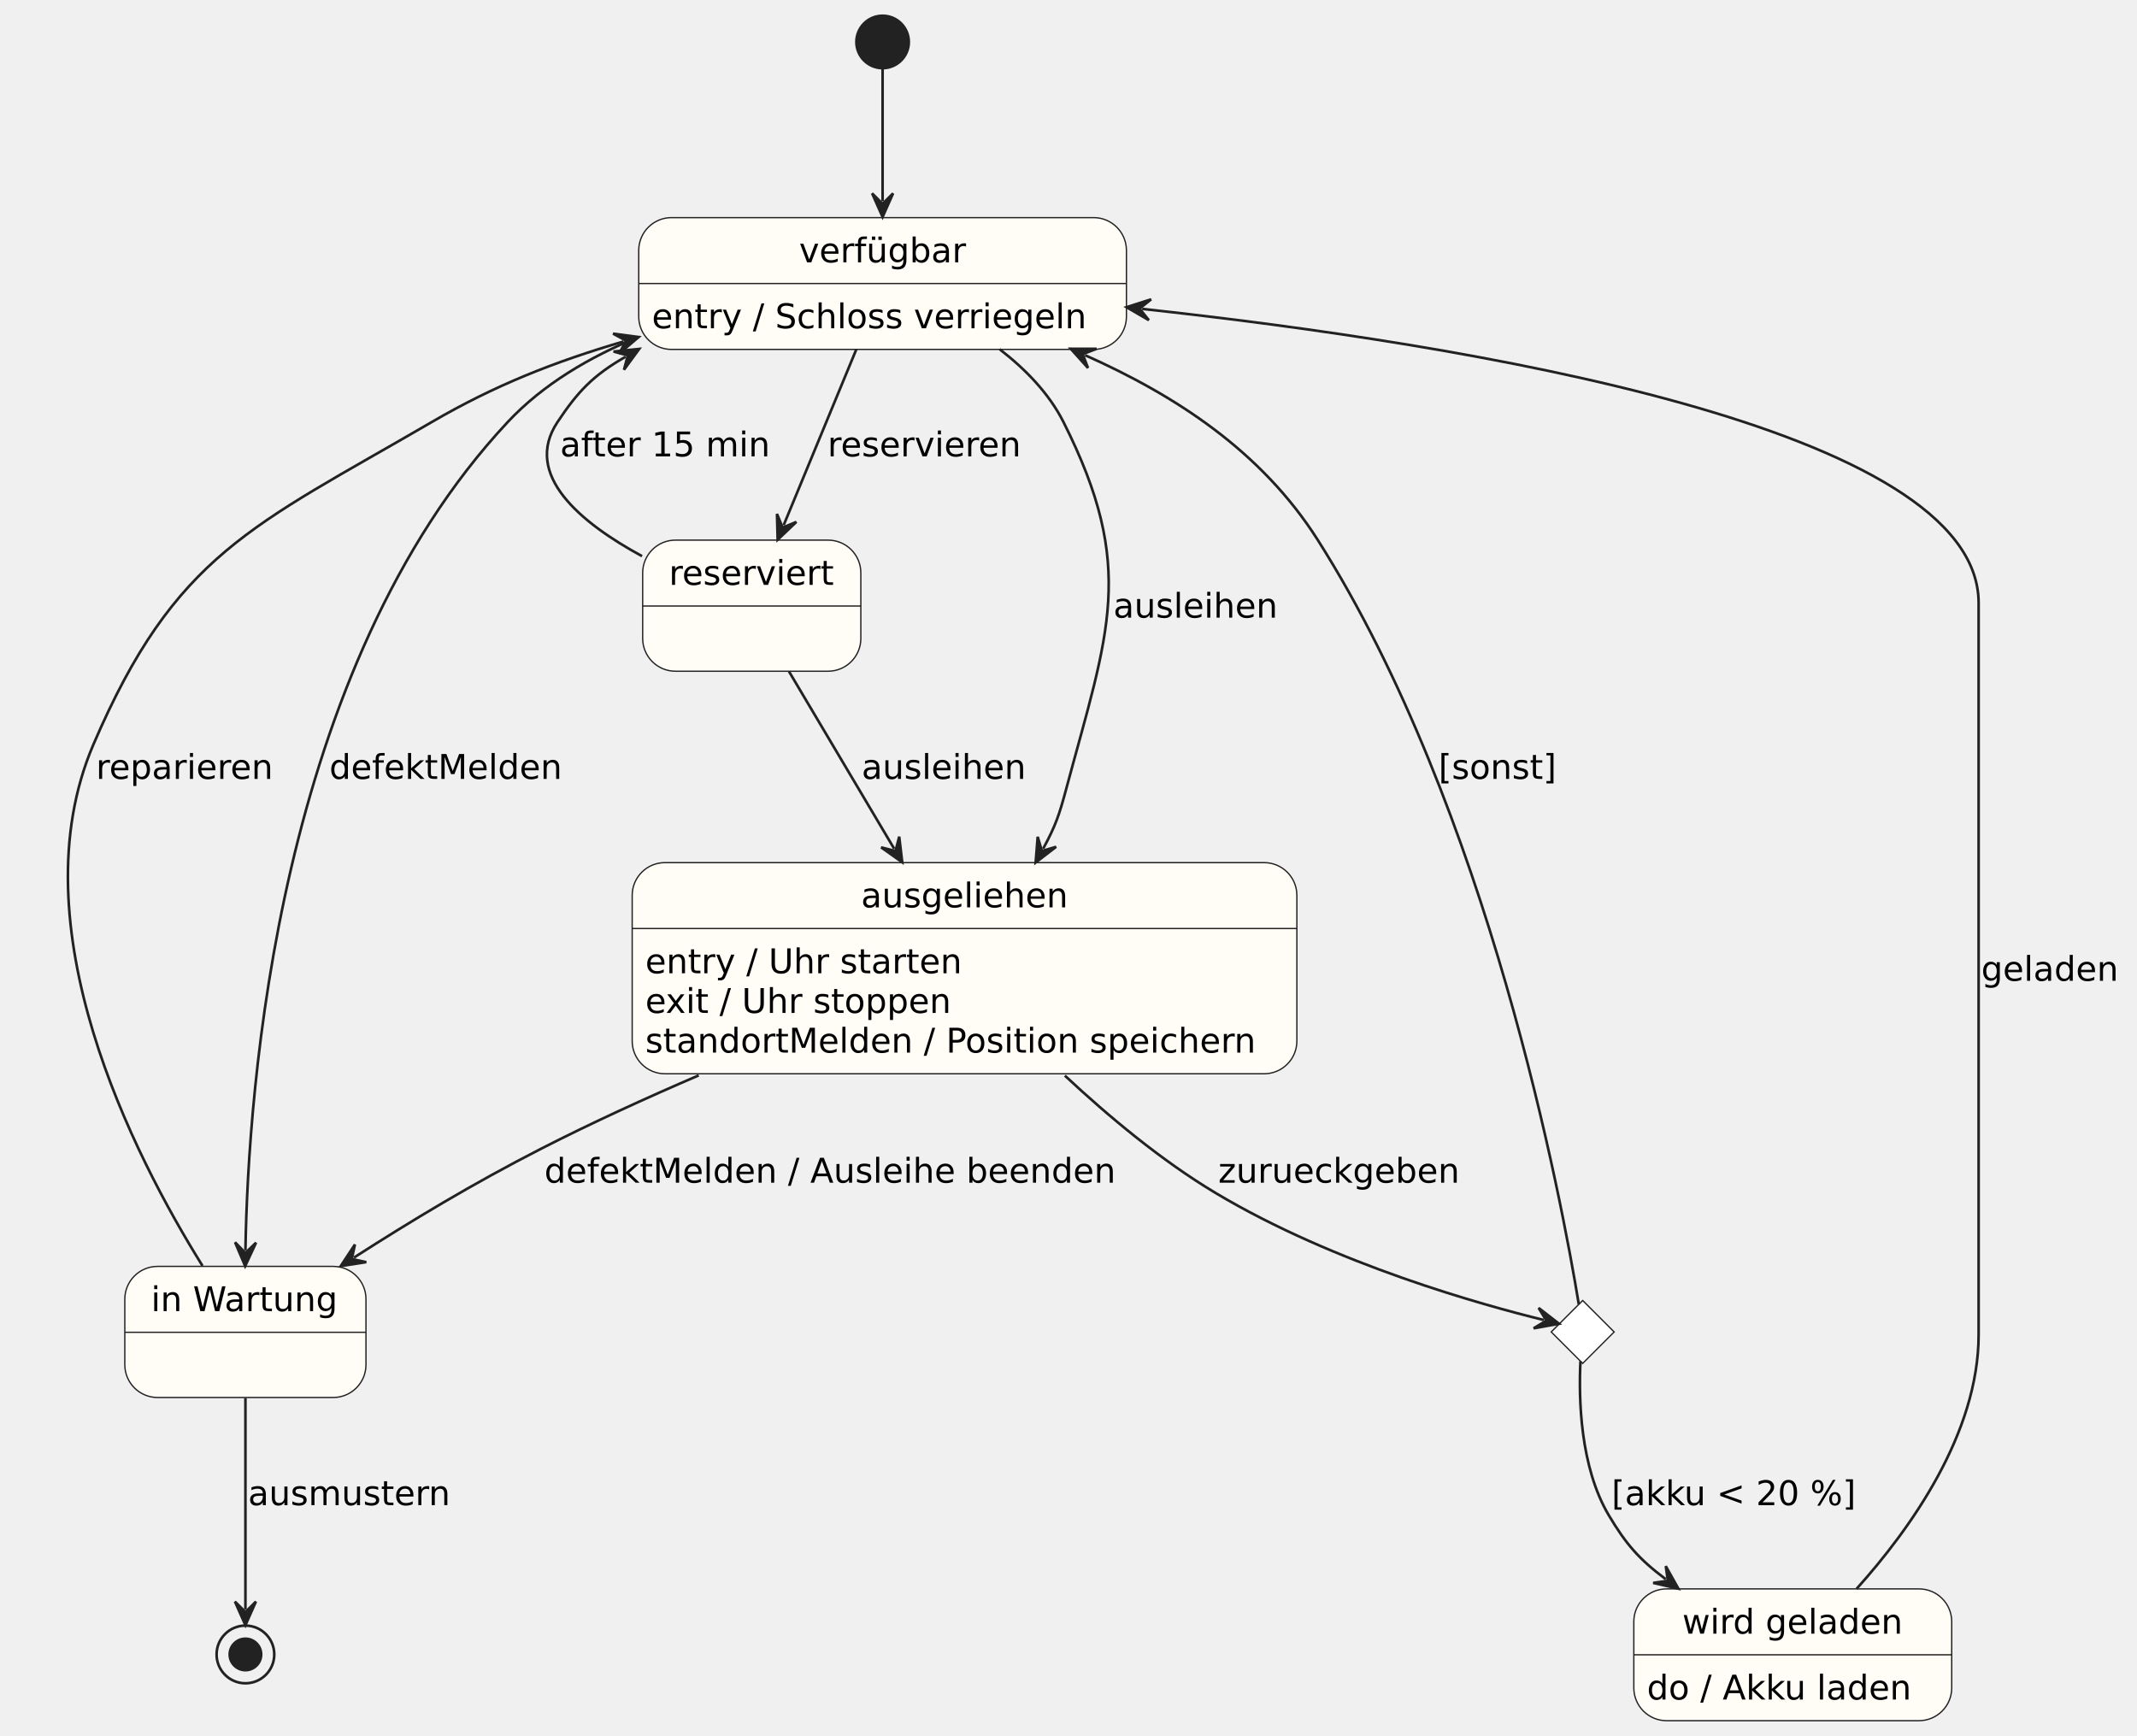
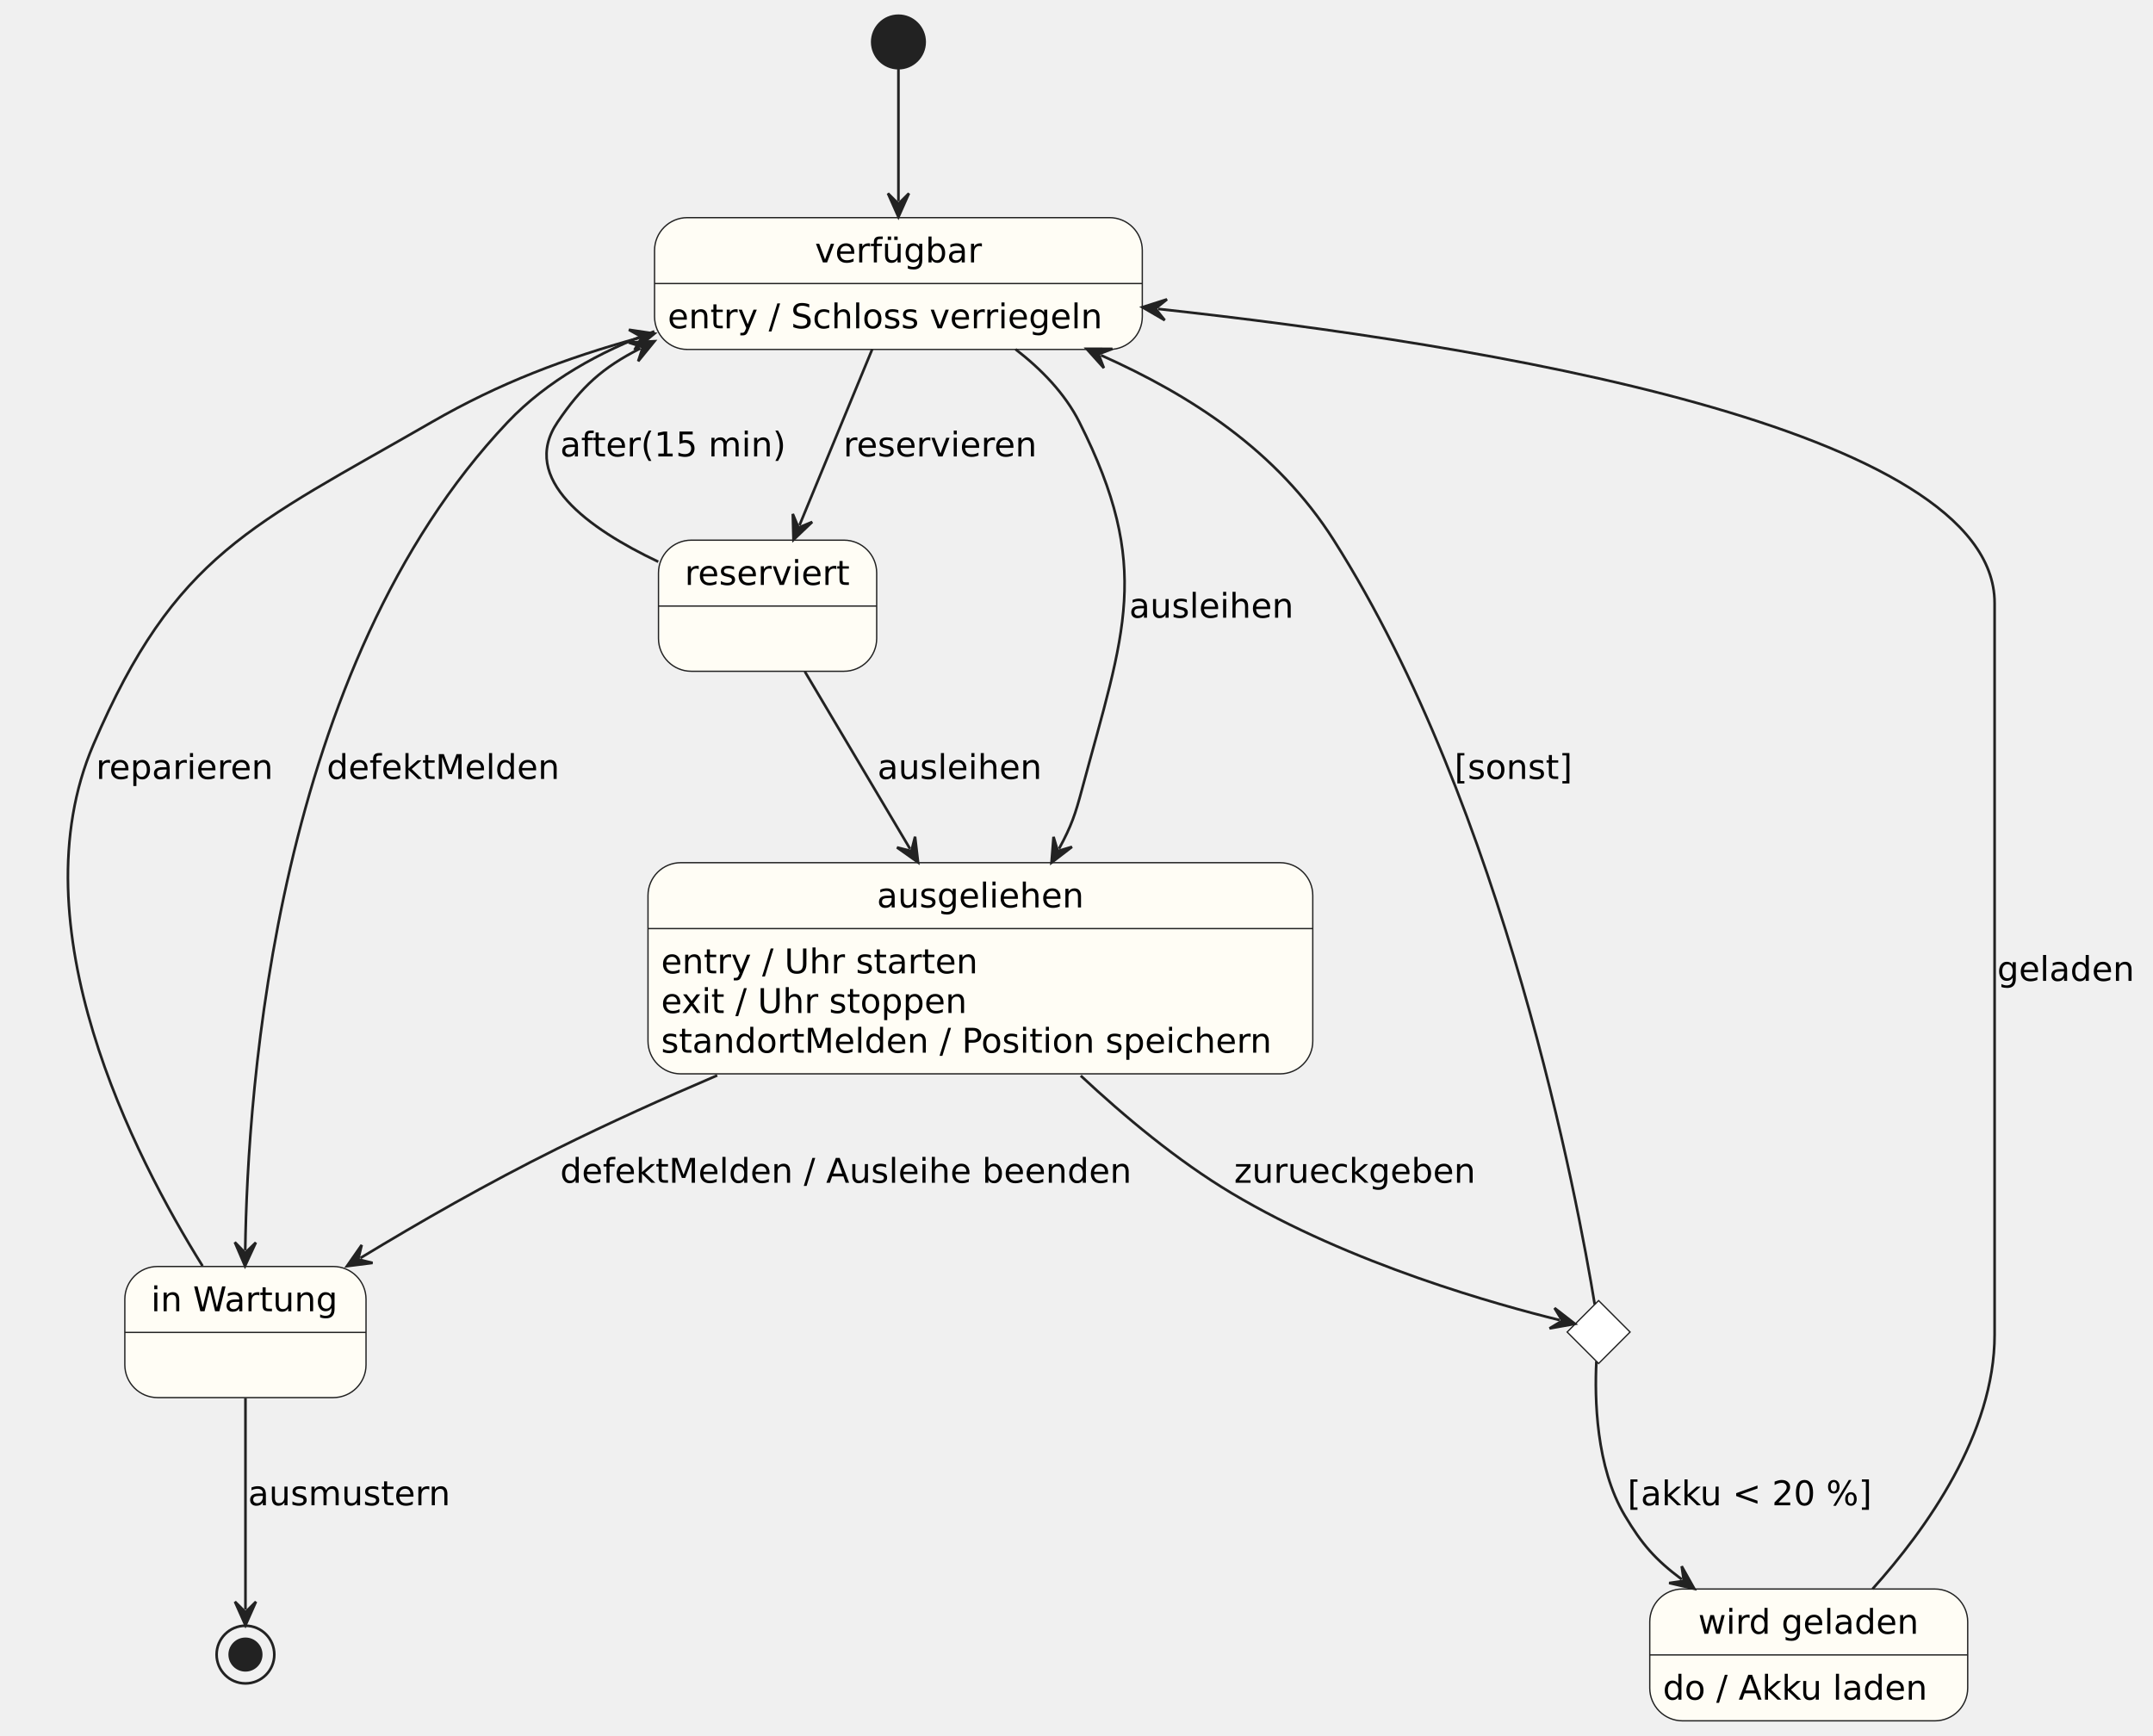
- <svg xmlns="http://www.w3.org/2000/svg" contentStyleType="text/css" height="662px" preserveAspectRatio="none" style="width:815px;height:662px;background:#FFFFFF;" version="1.1" viewBox="0 0 815 662" width="815px" zoomAndPan="magnify">
+ <svg xmlns="http://www.w3.org/2000/svg" contentStyleType="text/css" height="662px" preserveAspectRatio="none" style="width:821px;height:662px;background:#FFFFFF;" version="1.1" viewBox="0 0 821 662" width="821px" zoomAndPan="magnify">
  <defs />
  <g>
    <g id="verfuegbar">
-       <rect fill="#FFFDF5" height="50.266" rx="12.5" ry="12.5" style="stroke:#222222;stroke-width:0.5;" width="185.991" x="243.6" y="83" />
-       <line style="stroke:#222222;stroke-width:0.5;" x1="243.6" x2="429.591" y1="108.133" y2="108.133" />
-       <text fill="#000000" font-family="DejaVu Sans, Arial, Helvetica, sans-serif" font-size="13" lengthAdjust="spacing" textLength="63.667" x="304.762" y="100.067">verfügbar</text>
-       <text fill="#000000" font-family="DejaVu Sans, Arial, Helvetica, sans-serif" font-size="13" lengthAdjust="spacing" textLength="165.991" x="248.6" y="125.2">entry / Schloss verriegeln</text>
+       <rect fill="#FFFDF5" height="50.266" rx="12.5" ry="12.5" style="stroke:#222222;stroke-width:0.5;" width="185.991" x="249.6" y="83" />
+       <line style="stroke:#222222;stroke-width:0.5;" x1="249.6" x2="435.591" y1="108.133" y2="108.133" />
+       <text fill="#000000" font-family="DejaVu Sans, Arial, Helvetica, sans-serif" font-size="13" lengthAdjust="spacing" textLength="63.667" x="310.762" y="100.067">verfügbar</text>
+       <text fill="#000000" font-family="DejaVu Sans, Arial, Helvetica, sans-serif" font-size="13" lengthAdjust="spacing" textLength="165.991" x="254.6" y="125.2">entry / Schloss verriegeln</text>
    </g>
    <g id="reserviert">
-       <rect fill="#FFFDF5" height="50" rx="12.5" ry="12.5" style="stroke:#222222;stroke-width:0.5;" width="83.204" x="245.1" y="206" />
-       <line style="stroke:#222222;stroke-width:0.5;" x1="245.1" x2="328.304" y1="231.133" y2="231.133" />
-       <text fill="#000000" font-family="DejaVu Sans, Arial, Helvetica, sans-serif" font-size="13" lengthAdjust="spacing" textLength="63.204" x="255.1" y="223.067">reserviert</text>
+       <rect fill="#FFFDF5" height="50" rx="12.5" ry="12.5" style="stroke:#222222;stroke-width:0.5;" width="83.204" x="251.1" y="206" />
+       <line style="stroke:#222222;stroke-width:0.5;" x1="251.1" x2="334.304" y1="231.133" y2="231.133" />
+       <text fill="#000000" font-family="DejaVu Sans, Arial, Helvetica, sans-serif" font-size="13" lengthAdjust="spacing" textLength="63.204" x="261.1" y="223.067">reserviert</text>
    </g>
    <g id="ausgeliehen">
-       <rect fill="#FFFDF5" height="80.531" rx="12.5" ry="12.5" style="stroke:#222222;stroke-width:0.5;" width="253.499" x="241.1" y="329" />
-       <line style="stroke:#222222;stroke-width:0.5;" x1="241.1" x2="494.599" y1="354.133" y2="354.133" />
-       <text fill="#000000" font-family="DejaVu Sans, Arial, Helvetica, sans-serif" font-size="13" lengthAdjust="spacing" textLength="78.927" x="328.386" y="346.067">ausgeliehen</text>
-       <text fill="#000000" font-family="DejaVu Sans, Arial, Helvetica, sans-serif" font-size="13" lengthAdjust="spacing" textLength="120.764" x="246.1" y="371.2">entry / Uhr starten</text>
-       <text fill="#000000" font-family="DejaVu Sans, Arial, Helvetica, sans-serif" font-size="13" lengthAdjust="spacing" textLength="116.841" x="246.1" y="386.332">exit / Uhr stoppen</text>
-       <text fill="#000000" font-family="DejaVu Sans, Arial, Helvetica, sans-serif" font-size="13" lengthAdjust="spacing" textLength="233.499" x="246.1" y="401.465">standortMelden / Position speichern</text>
+       <rect fill="#FFFDF5" height="80.531" rx="12.5" ry="12.5" style="stroke:#222222;stroke-width:0.5;" width="253.499" x="247.1" y="329" />
+       <line style="stroke:#222222;stroke-width:0.5;" x1="247.1" x2="500.599" y1="354.133" y2="354.133" />
+       <text fill="#000000" font-family="DejaVu Sans, Arial, Helvetica, sans-serif" font-size="13" lengthAdjust="spacing" textLength="78.927" x="334.386" y="346.067">ausgeliehen</text>
+       <text fill="#000000" font-family="DejaVu Sans, Arial, Helvetica, sans-serif" font-size="13" lengthAdjust="spacing" textLength="120.764" x="252.1" y="371.2">entry / Uhr starten</text>
+       <text fill="#000000" font-family="DejaVu Sans, Arial, Helvetica, sans-serif" font-size="13" lengthAdjust="spacing" textLength="116.841" x="252.1" y="386.332">exit / Uhr stoppen</text>
+       <text fill="#000000" font-family="DejaVu Sans, Arial, Helvetica, sans-serif" font-size="13" lengthAdjust="spacing" textLength="233.499" x="252.1" y="401.465">standortMelden / Position speichern</text>
    </g>
    <g id="laden">
-       <rect fill="#FFFDF5" height="50.266" rx="12.5" ry="12.5" style="stroke:#222222;stroke-width:0.5;" width="121.239" x="623.1" y="606" />
-       <line style="stroke:#222222;stroke-width:0.5;" x1="623.1" x2="744.339" y1="631.133" y2="631.133" />
-       <text fill="#000000" font-family="DejaVu Sans, Arial, Helvetica, sans-serif" font-size="13" lengthAdjust="spacing" textLength="84.29" x="641.574" y="623.067">wird geladen</text>
-       <text fill="#000000" font-family="DejaVu Sans, Arial, Helvetica, sans-serif" font-size="13" lengthAdjust="spacing" textLength="101.239" x="628.1" y="648.2">do / Akku laden</text>
+       <rect fill="#FFFDF5" height="50.266" rx="12.5" ry="12.5" style="stroke:#222222;stroke-width:0.5;" width="121.239" x="629.1" y="606" />
+       <line style="stroke:#222222;stroke-width:0.5;" x1="629.1" x2="750.339" y1="631.133" y2="631.133" />
+       <text fill="#000000" font-family="DejaVu Sans, Arial, Helvetica, sans-serif" font-size="13" lengthAdjust="spacing" textLength="84.29" x="647.574" y="623.067">wird geladen</text>
+       <text fill="#000000" font-family="DejaVu Sans, Arial, Helvetica, sans-serif" font-size="13" lengthAdjust="spacing" textLength="101.239" x="634.1" y="648.2">do / Akku laden</text>
    </g>
    <g id="wartung">
      <rect fill="#FFFDF5" height="50" rx="12.5" ry="12.5" style="stroke:#222222;stroke-width:0.5;" width="91.976" x="47.6" y="483" />
      <line style="stroke:#222222;stroke-width:0.5;" x1="47.6" x2="139.576" y1="508.133" y2="508.133" />
      <text fill="#000000" font-family="DejaVu Sans, Arial, Helvetica, sans-serif" font-size="13" lengthAdjust="spacing" textLength="71.976" x="57.6" y="500.067">in Wartung</text>
    </g>
    <g id="elem_c">
-       <polygon fill="#FFFFFF" points="603.6,496,615.6,508,603.6,520,591.6,508,603.6,496" style="stroke:#222222;stroke-width:0.5;" />
+       <polygon fill="#FFFFFF" points="609.6,496,621.6,508,609.6,520,597.6,508,609.6,496" style="stroke:#222222;stroke-width:0.5;" />
    </g>
-     <ellipse cx="336.6" cy="16" fill="#222222" rx="10" ry="10" style="stroke:#222222;stroke-width:1;" />
+     <ellipse cx="342.6" cy="16" fill="#222222" rx="10" ry="10" style="stroke:#222222;stroke-width:1;" />
    <ellipse cx="93.6" cy="631" fill="none" rx="11" ry="11" style="stroke:#222222;stroke-width:1;" />
    <ellipse cx="93.6" cy="631" fill="#222222" rx="6" ry="6" style="stroke:#222222;stroke-width:1;" />
    <g id="link_*start*_verfuegbar">
-       <path d="M336.6,26.29 C336.6,39.5 336.6,58.15 336.6,76.75 " fill="none" id="*start*-to-verfuegbar" style="stroke:#222222;stroke-width:1;" />
-       <polygon fill="#222222" points="336.6,82.75,340.6,73.75,336.6,77.75,332.6,73.75,336.6,82.75" style="stroke:#222222;stroke-width:1;" />
+       <path d="M342.6,26.29 C342.6,39.5 342.6,58.15 342.6,76.75 " fill="none" id="*start*-to-verfuegbar" style="stroke:#222222;stroke-width:1;" />
+       <polygon fill="#222222" points="342.6,82.75,346.6,73.75,342.6,77.75,338.6,73.75,342.6,82.75" style="stroke:#222222;stroke-width:1;" />
    </g>
    <g id="link_verfuegbar_reserviert">
-       <path d="M326.6,133.2 C317.88,154.3 307.593,179.215 298.873,200.305 " fill="none" id="verfuegbar-to-reserviert" style="stroke:#222222;stroke-width:1;" />
-       <polygon fill="#222222" points="296.58,205.85,303.715,199.061,298.49,201.229,296.322,196.005,296.58,205.85" style="stroke:#222222;stroke-width:1;" />
-       <text fill="#000000" font-family="DejaVu Sans, Arial, Helvetica, sans-serif" font-size="13" lengthAdjust="spacing" textLength="74.344" x="315.6" y="174.067">reservieren</text>
+       <path d="M332.6,133.2 C323.88,154.3 313.593,179.215 304.873,200.305 " fill="none" id="verfuegbar-to-reserviert" style="stroke:#222222;stroke-width:1;" />
+       <polygon fill="#222222" points="302.58,205.85,309.715,199.061,304.49,201.229,302.322,196.005,302.58,205.85" style="stroke:#222222;stroke-width:1;" />
+       <text fill="#000000" font-family="DejaVu Sans, Arial, Helvetica, sans-serif" font-size="13" lengthAdjust="spacing" textLength="74.344" x="321.6" y="174.067">reservieren</text>
    </g>
    <g id="link_reserviert_verfuegbar">
-       <path d="M244.86,212.12 C221.41,199.39 199.28,181.04 212.6,161 C220.42,149.24 226.262,143.11 238.582,136.06 " fill="none" id="reserviert-to-verfuegbar" style="stroke:#222222;stroke-width:1;" />
-       <polygon fill="#222222" points="243.79,133.08,233.992,134.078,239.45,135.563,237.965,141.022,243.79,133.08" style="stroke:#222222;stroke-width:1;" />
-       <text fill="#000000" font-family="DejaVu Sans, Arial, Helvetica, sans-serif" font-size="13" lengthAdjust="spacing" textLength="80.304" x="213.6" y="174.067">after 15 min</text>
+       <path d="M251.01,214.23 C224.58,201.7 197.9,182.72 212.6,161 C221.73,147.51 229.637,140.231 244.227,132.841 " fill="none" id="reserviert-to-verfuegbar" style="stroke:#222222;stroke-width:1;" />
+       <polygon fill="#222222" points="249.58,130.13,239.744,130.628,245.119,132.389,243.359,137.765,249.58,130.13" style="stroke:#222222;stroke-width:1;" />
+       <text fill="#000000" font-family="DejaVu Sans, Arial, Helvetica, sans-serif" font-size="13" lengthAdjust="spacing" textLength="86.315" x="213.6" y="174.067">after(15 min)</text>
    </g>
    <g id="link_reserviert_ausgeliehen">
-       <path d="M300.9,256.09 C312.84,276.22 327.047,300.171 341.027,323.721 " fill="none" id="reserviert-to-ausgeliehen" style="stroke:#222222;stroke-width:1;" />
-       <polygon fill="#222222" points="344.09,328.88,342.935,319.099,341.538,324.58,336.056,323.183,344.09,328.88" style="stroke:#222222;stroke-width:1;" />
-       <text fill="#000000" font-family="DejaVu Sans, Arial, Helvetica, sans-serif" font-size="13" lengthAdjust="spacing" textLength="62.677" x="328.6" y="297.067">ausleihen</text>
+       <path d="M306.9,256.09 C318.84,276.22 333.047,300.171 347.027,323.721 " fill="none" id="reserviert-to-ausgeliehen" style="stroke:#222222;stroke-width:1;" />
+       <polygon fill="#222222" points="350.09,328.88,348.935,319.099,347.538,324.58,342.056,323.183,350.09,328.88" style="stroke:#222222;stroke-width:1;" />
+       <text fill="#000000" font-family="DejaVu Sans, Arial, Helvetica, sans-serif" font-size="13" lengthAdjust="spacing" textLength="62.677" x="334.6" y="297.067">ausleihen</text>
    </g>
    <g id="link_verfuegbar_ausgeliehen">
-       <path d="M381.23,133.19 C391,140.73 400.07,150.01 405.6,161 C433.59,216.57 422.72,240.9 406.6,301 C404.04,310.54 402.633,314.857 397.833,323.697 " fill="none" id="verfuegbar-to-ausgeliehen" style="stroke:#222222;stroke-width:1;" />
-       <polygon fill="#222222" points="394.97,328.97,402.78,322.969,397.356,324.576,395.749,319.152,394.97,328.97" style="stroke:#222222;stroke-width:1;" />
-       <text fill="#000000" font-family="DejaVu Sans, Arial, Helvetica, sans-serif" font-size="13" lengthAdjust="spacing" textLength="62.677" x="424.6" y="235.567">ausleihen</text>
+       <path d="M387.23,133.19 C397,140.73 406.07,150.01 411.6,161 C439.59,216.57 428.72,240.9 412.6,301 C410.04,310.54 408.633,314.857 403.833,323.697 " fill="none" id="verfuegbar-to-ausgeliehen" style="stroke:#222222;stroke-width:1;" />
+       <polygon fill="#222222" points="400.97,328.97,408.78,322.969,403.356,324.576,401.749,319.152,400.97,328.97" style="stroke:#222222;stroke-width:1;" />
+       <text fill="#000000" font-family="DejaVu Sans, Arial, Helvetica, sans-serif" font-size="13" lengthAdjust="spacing" textLength="62.677" x="430.6" y="235.567">ausleihen</text>
    </g>
    <g id="link_ausgeliehen_c">
-       <path d="M406.12,410.24 C422.72,425.74 443.02,442.7 463.6,455 C509.23,482.27 565.724,497.776 588.754,503.446 " fill="none" id="ausgeliehen-to-c" style="stroke:#222222;stroke-width:1;" />
-       <polygon fill="#222222" points="594.58,504.88,586.797,498.844,589.725,503.685,584.885,506.613,594.58,504.88" style="stroke:#222222;stroke-width:1;" />
-       <text fill="#000000" font-family="DejaVu Sans, Arial, Helvetica, sans-serif" font-size="13" lengthAdjust="spacing" textLength="92.06" x="464.6" y="451.067">zurueckgeben</text>
+       <path d="M412.12,410.24 C428.72,425.74 449.02,442.7 469.6,455 C515.23,482.27 571.724,497.776 594.754,503.446 " fill="none" id="ausgeliehen-to-c" style="stroke:#222222;stroke-width:1;" />
+       <polygon fill="#222222" points="600.58,504.88,592.797,498.844,595.725,503.685,590.885,506.613,600.58,504.88" style="stroke:#222222;stroke-width:1;" />
+       <text fill="#000000" font-family="DejaVu Sans, Arial, Helvetica, sans-serif" font-size="13" lengthAdjust="spacing" textLength="92.06" x="470.6" y="451.067">zurueckgeben</text>
    </g>
    <g id="link_c_laden">
-       <path d="M602.75,519.16 C602.04,533.37 602.56,559.5 613.6,578 C620.12,588.92 625.088,594.673 635.288,602.313 " fill="none" id="c-to-laden" style="stroke:#222222;stroke-width:1;" />
-       <polygon fill="#222222" points="640.09,605.91,635.285,597.313,636.088,602.913,630.489,603.716,640.09,605.91" style="stroke:#222222;stroke-width:1;" />
-       <text fill="#000000" font-family="DejaVu Sans, Arial, Helvetica, sans-serif" font-size="13" lengthAdjust="spacing" textLength="93.59" x="614.6" y="574.067">[akku &lt; 20 %]</text>
+       <path d="M608.75,519.16 C608.04,533.37 608.56,559.5 619.6,578 C626.12,588.92 631.088,594.673 641.288,602.313 " fill="none" id="c-to-laden" style="stroke:#222222;stroke-width:1;" />
+       <polygon fill="#222222" points="646.09,605.91,641.285,597.313,642.088,602.913,636.489,603.716,646.09,605.91" style="stroke:#222222;stroke-width:1;" />
+       <text fill="#000000" font-family="DejaVu Sans, Arial, Helvetica, sans-serif" font-size="13" lengthAdjust="spacing" textLength="93.59" x="620.6" y="574.067">[akku &lt; 20 %]</text>
    </g>
    <g id="link_c_verfuegbar">
-       <path d="M602.11,497.43 C595.72,458.45 567.87,308.86 502.6,206 C480.96,171.9 448.168,150.807 413.828,135.467 " fill="none" id="c-to-verfuegbar" style="stroke:#222222;stroke-width:1;" />
-       <polygon fill="#222222" points="408.35,133.02,414.936,140.343,412.915,135.059,418.199,133.039,408.35,133.02" style="stroke:#222222;stroke-width:1;" />
-       <text fill="#000000" font-family="DejaVu Sans, Arial, Helvetica, sans-serif" font-size="13" lengthAdjust="spacing" textLength="44.98" x="548.6" y="297.067">[sonst]</text>
+       <path d="M608.11,497.43 C601.72,458.45 573.87,308.86 508.6,206 C486.96,171.9 454.168,150.807 419.828,135.467 " fill="none" id="c-to-verfuegbar" style="stroke:#222222;stroke-width:1;" />
+       <polygon fill="#222222" points="414.35,133.02,420.936,140.343,418.915,135.059,424.199,133.039,414.35,133.02" style="stroke:#222222;stroke-width:1;" />
+       <text fill="#000000" font-family="DejaVu Sans, Arial, Helvetica, sans-serif" font-size="13" lengthAdjust="spacing" textLength="44.98" x="554.6" y="297.067">[sonst]</text>
    </g>
    <g id="link_laden_verfuegbar">
-       <path d="M708.04,605.99 C728.57,583.15 754.6,546.75 754.6,509 C754.6,230 754.6,230 754.6,230 C754.6,162.81 558.765,131.219 435.595,117.809 " fill="none" id="laden-to-verfuegbar" style="stroke:#222222;stroke-width:1;" />
-       <polygon fill="#222222" points="429.63,117.16,438.144,122.111,434.601,117.701,439.01,114.158,429.63,117.16" style="stroke:#222222;stroke-width:1;" />
-       <text fill="#000000" font-family="DejaVu Sans, Arial, Helvetica, sans-serif" font-size="13" lengthAdjust="spacing" textLength="52.317" x="755.6" y="374.067">geladen</text>
+       <path d="M714.04,605.99 C734.57,583.15 760.6,546.75 760.6,509 C760.6,230 760.6,230 760.6,230 C760.6,162.81 564.765,131.219 441.595,117.809 " fill="none" id="laden-to-verfuegbar" style="stroke:#222222;stroke-width:1;" />
+       <polygon fill="#222222" points="435.63,117.16,444.144,122.111,440.601,117.701,445.01,114.158,435.63,117.16" style="stroke:#222222;stroke-width:1;" />
+       <text fill="#000000" font-family="DejaVu Sans, Arial, Helvetica, sans-serif" font-size="13" lengthAdjust="spacing" textLength="52.317" x="761.6" y="374.067">geladen</text>
    </g>
    <g id="link_verfuegbar_wartung">
-       <path d="M243.52,128.52 C225.01,136.07 207.13,146.53 193.6,161 C105.86,254.87 94.641,414.991 93.601,476.881 " fill="none" id="verfuegbar-to-wartung" style="stroke:#222222;stroke-width:1;" />
-       <polygon fill="#222222" points="93.5,482.88,97.651,473.949,93.584,477.881,89.652,473.814,93.5,482.88" style="stroke:#222222;stroke-width:1;" />
-       <text fill="#000000" font-family="DejaVu Sans, Arial, Helvetica, sans-serif" font-size="13" lengthAdjust="spacing" textLength="88.766" x="125.6" y="297.067">defektMelden</text>
+       <path d="M249.53,126.37 C228.87,134.04 208.67,145.09 193.6,161 C105.25,254.3 94.384,414.771 93.514,476.811 " fill="none" id="verfuegbar-to-wartung" style="stroke:#222222;stroke-width:1;" />
+       <polygon fill="#222222" points="93.43,482.81,97.556,473.867,93.5,477.81,89.557,473.755,93.43,482.81" style="stroke:#222222;stroke-width:1;" />
+       <text fill="#000000" font-family="DejaVu Sans, Arial, Helvetica, sans-serif" font-size="13" lengthAdjust="spacing" textLength="88.766" x="124.6" y="297.067">defektMelden</text>
    </g>
    <g id="link_wartung_verfuegbar">
-       <path d="M77.23,482.79 C51.15,440.99 6,353.13 35.6,284 C66.79,211.18 96.15,200.88 164.6,161 C188.72,146.94 211.244,138.054 237.824,130.233 " fill="none" id="wartung-to-verfuegbar" style="stroke:#222222;stroke-width:1;" />
-       <polygon fill="#222222" points="243.58,128.54,233.817,127.243,238.783,129.951,236.075,134.918,243.58,128.54" style="stroke:#222222;stroke-width:1;" />
+       <path d="M77.23,482.79 C51.15,440.99 6,353.13 35.6,284 C66.79,211.18 95.97,200.56 164.6,161 C190.54,146.05 215.349,136.704 243.779,128.815 " fill="none" id="wartung-to-verfuegbar" style="stroke:#222222;stroke-width:1;" />
+       <polygon fill="#222222" points="249.56,127.21,239.818,125.762,244.742,128.547,241.957,133.471,249.56,127.21" style="stroke:#222222;stroke-width:1;" />
      <text fill="#000000" font-family="DejaVu Sans, Arial, Helvetica, sans-serif" font-size="13" lengthAdjust="spacing" textLength="68.098" x="36.6" y="297.067">reparieren</text>
    </g>
    <g id="link_ausgeliehen_wartung">
-       <path d="M266.48,410.14 C246.38,418.79 225.63,428.27 206.6,438 C180.2,451.5 156.76,465.67 135,479.63 " fill="none" id="ausgeliehen-to-wartung" style="stroke:#222222;stroke-width:1;" />
-       <polygon fill="#222222" points="129.95,482.87,139.685,481.377,134.158,480.17,135.365,474.644,129.95,482.87" style="stroke:#222222;stroke-width:1;" />
-       <text fill="#000000" font-family="DejaVu Sans, Arial, Helvetica, sans-serif" font-size="13" lengthAdjust="spacing" textLength="217.883" x="207.6" y="451.067">defektMelden / Ausleihe beenden</text>
+       <path d="M273.5,410.12 C253.13,418.83 232.01,428.36 212.6,438 C185.12,451.66 160.374,465.884 137.434,479.764 " fill="none" id="ausgeliehen-to-wartung" style="stroke:#222222;stroke-width:1;" />
+       <polygon fill="#222222" points="132.3,482.87,142.071,481.633,136.578,480.282,137.929,474.789,132.3,482.87" style="stroke:#222222;stroke-width:1;" />
+       <text fill="#000000" font-family="DejaVu Sans, Arial, Helvetica, sans-serif" font-size="13" lengthAdjust="spacing" textLength="217.883" x="213.6" y="451.067">defektMelden / Ausleihe beenden</text>
    </g>
    <g id="link_wartung_*end*">
      <path d="M93.6,533.2 C93.6,559.68 93.6,594.89 93.6,613.84 " fill="none" id="wartung-to-*end*" style="stroke:#222222;stroke-width:1;" />
      <polygon fill="#222222" points="93.6,619.84,97.6,610.84,93.6,614.84,89.6,610.84,93.6,619.84" style="stroke:#222222;stroke-width:1;" />
      <text fill="#000000" font-family="DejaVu Sans, Arial, Helvetica, sans-serif" font-size="13" lengthAdjust="spacing" textLength="77.334" x="94.6" y="574.067">ausmustern</text>
    </g>
  </g>
</svg>
